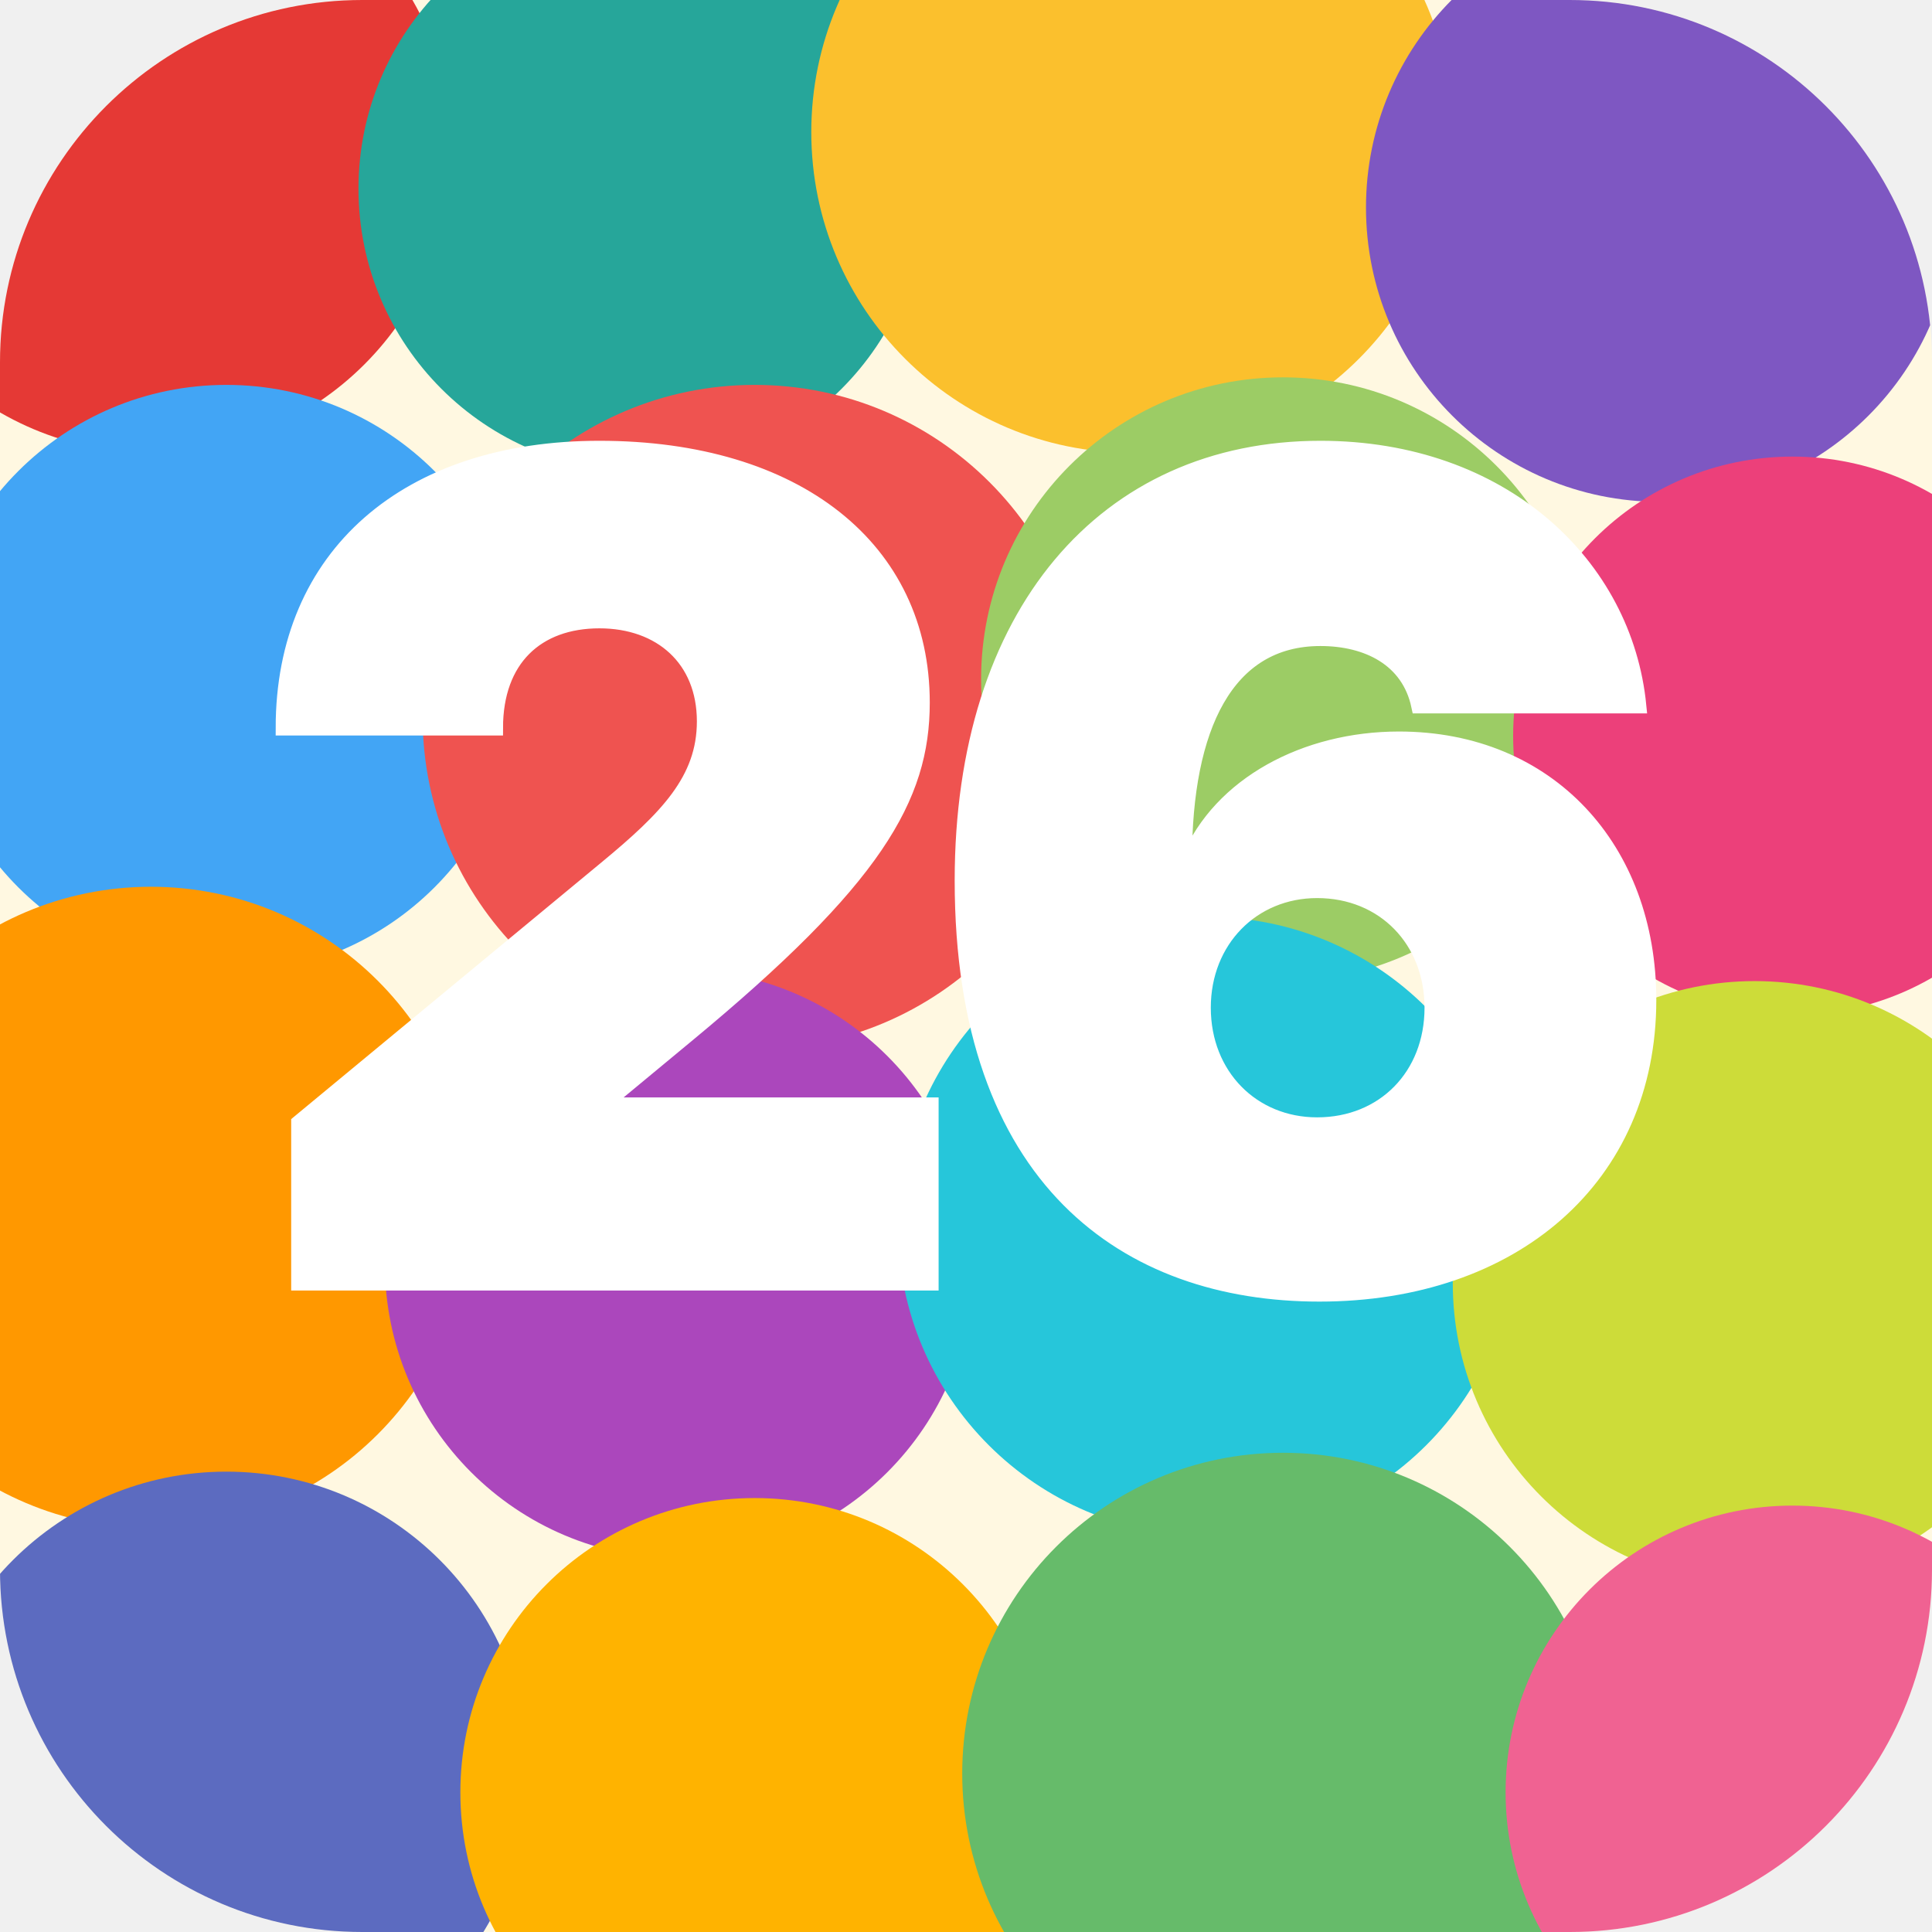
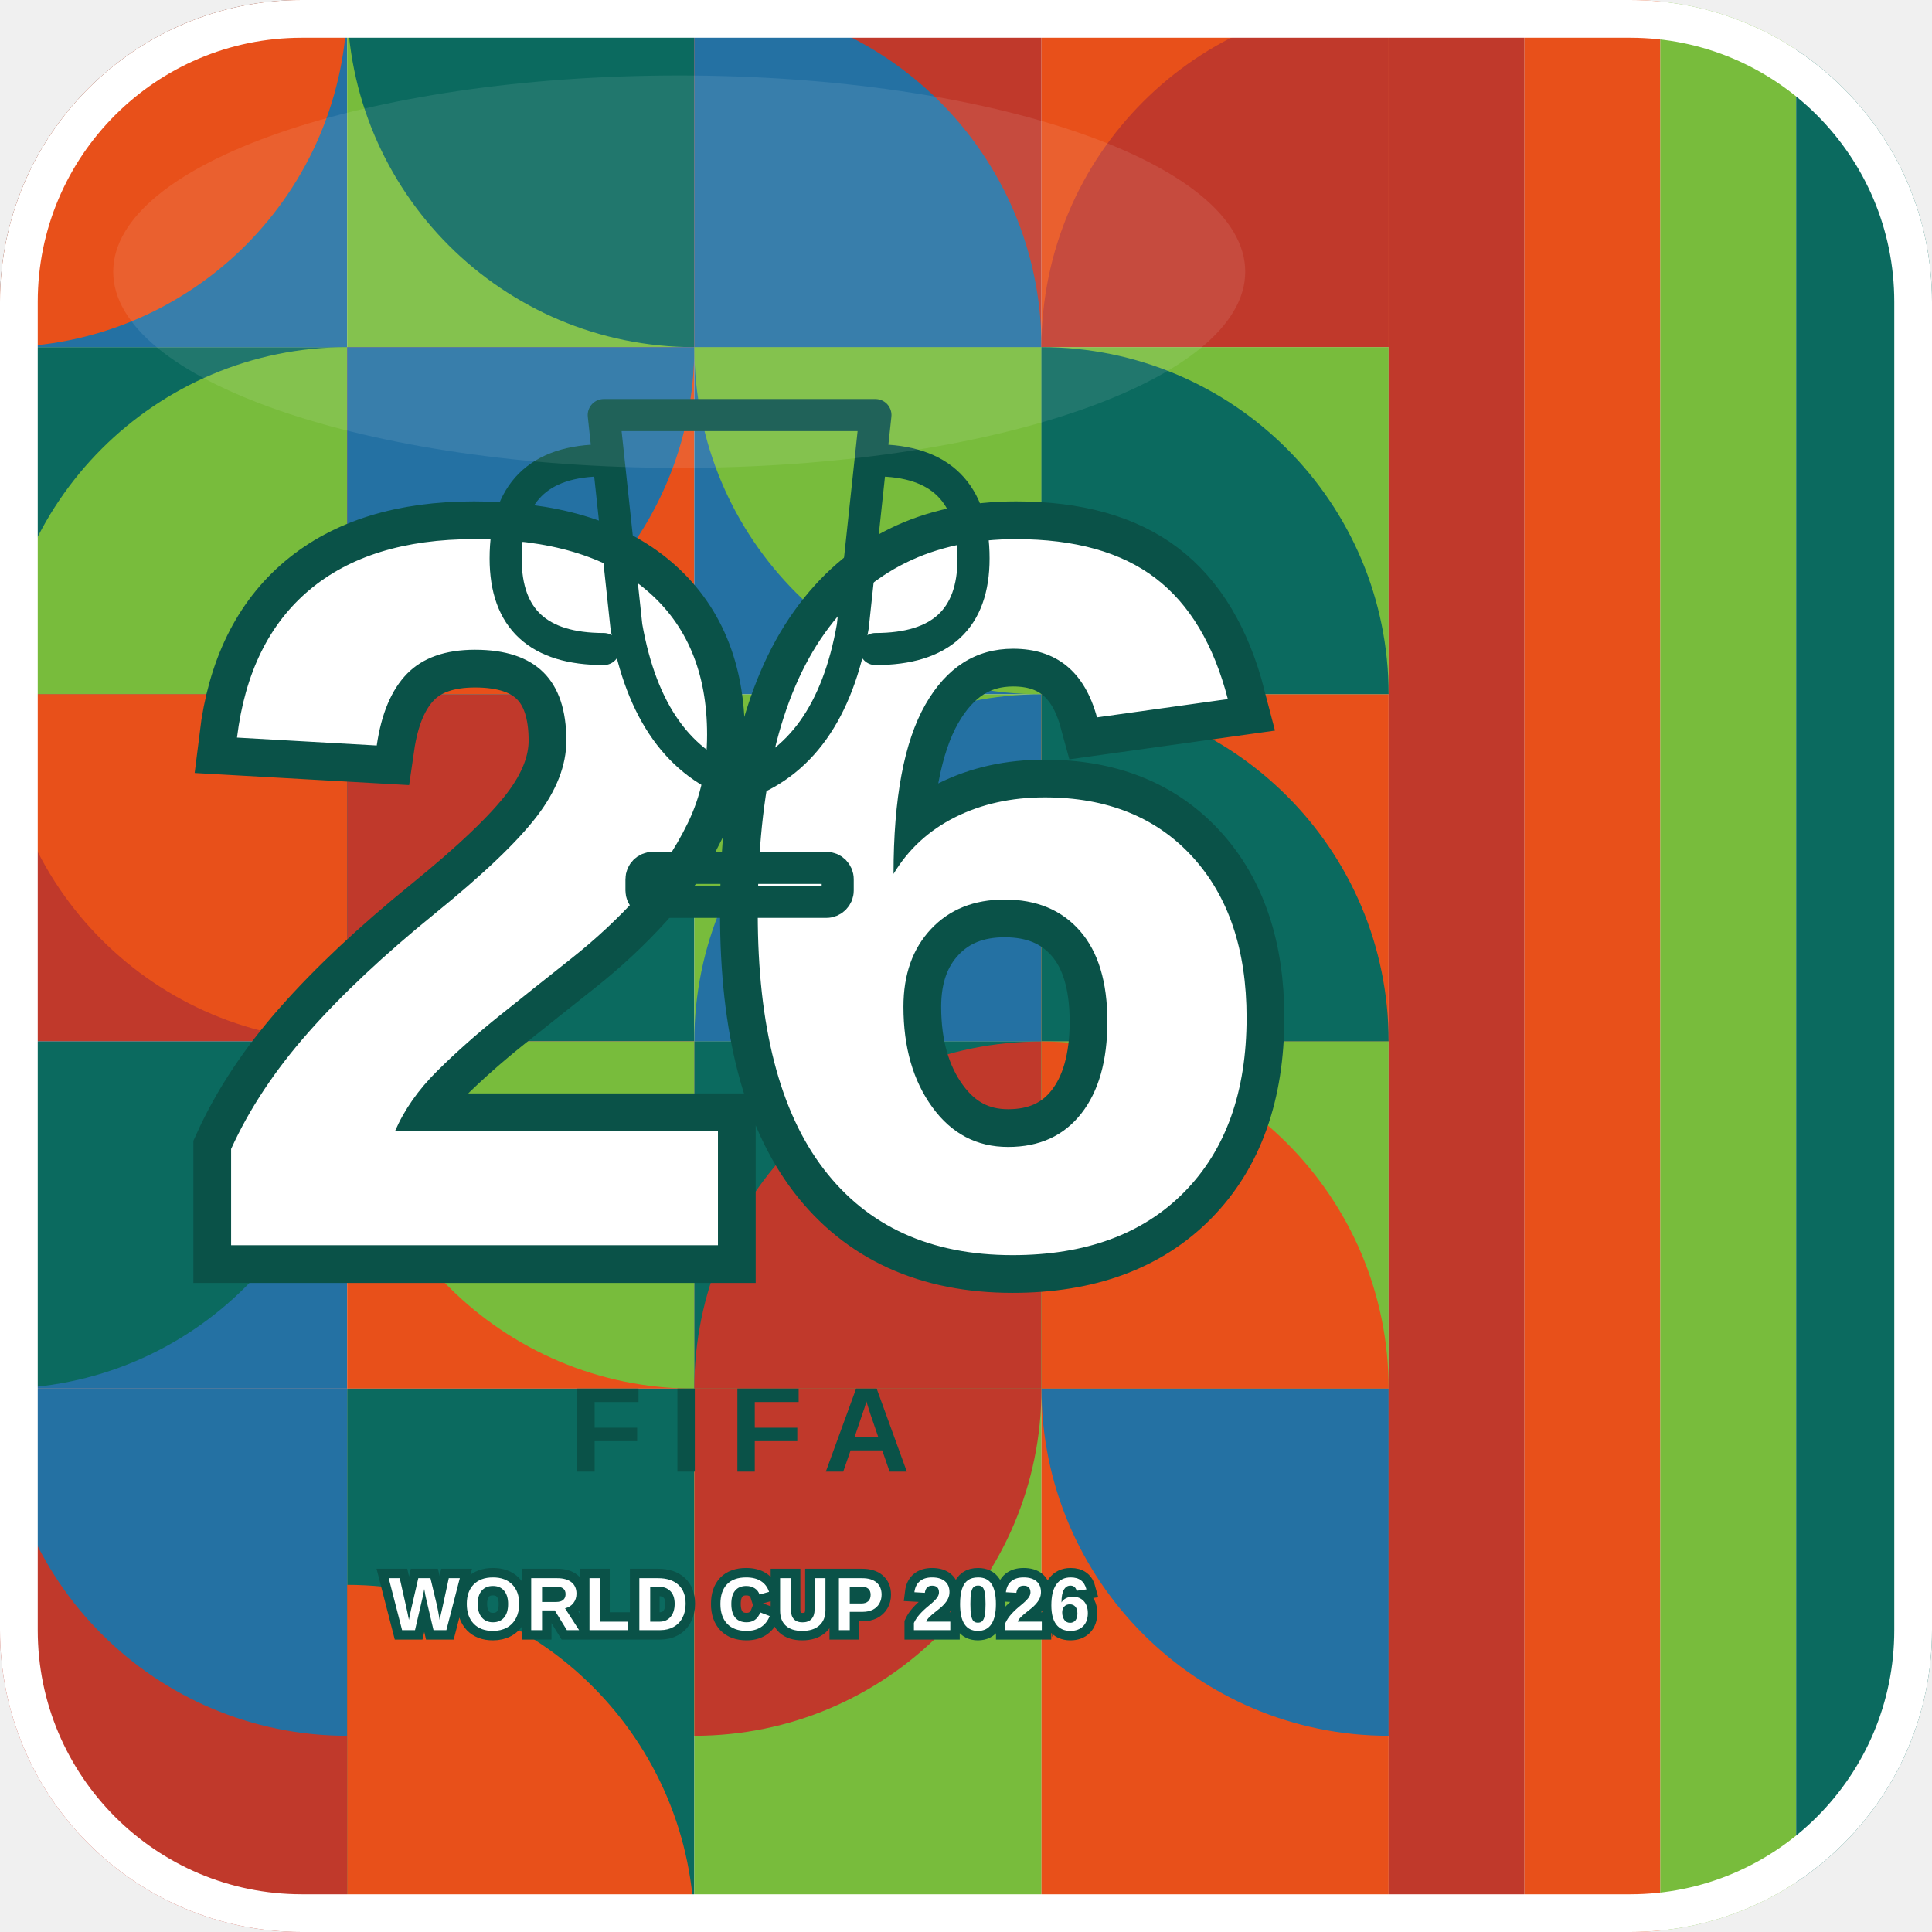
<svg xmlns="http://www.w3.org/2000/svg" viewBox="0 0 512 512">
  <defs>
-     <clipPath id="r">
-       <rect width="512" height="512" rx="96" />
+     <clipPath id="app-round">
+       <rect width="512" height="512" rx="80" />
+     </clipPath>
+     <clipPath id="t00">
+       <rect x="0" y="0" width="92" height="92" />
+     </clipPath>
+     <clipPath id="t10">
+       <rect x="92" y="0" width="92" height="92" />
+     </clipPath>
+     <clipPath id="t20">
+       <rect x="184" y="0" width="92" height="92" />
+     </clipPath>
+     <clipPath id="t30">
+       <rect x="276" y="0" width="92" height="92" />
+     </clipPath>
+     <clipPath id="t01">
+       <rect x="0" y="92" width="92" height="92" />
+     </clipPath>
+     <clipPath id="t11">
+       <rect x="92" y="92" width="92" height="92" />
+     </clipPath>
+     <clipPath id="t21">
+       <rect x="184" y="92" width="92" height="92" />
+     </clipPath>
+     <clipPath id="t31">
+       <rect x="276" y="92" width="92" height="92" />
+     </clipPath>
+     <clipPath id="t02">
+       <rect x="0" y="184" width="92" height="92" />
+     </clipPath>
+     <clipPath id="t12">
+       <rect x="92" y="184" width="92" height="92" />
+     </clipPath>
+     <clipPath id="t22">
+       <rect x="184" y="184" width="92" height="92" />
+     </clipPath>
+     <clipPath id="t32">
+       <rect x="276" y="184" width="92" height="92" />
+     </clipPath>
+     <clipPath id="t03">
+       <rect x="0" y="276" width="92" height="92" />
+     </clipPath>
+     <clipPath id="t13">
+       <rect x="92" y="276" width="92" height="92" />
+     </clipPath>
+     <clipPath id="t23">
+       <rect x="184" y="276" width="92" height="92" />
+     </clipPath>
+     <clipPath id="t33">
+       <rect x="276" y="276" width="92" height="92" />
+     </clipPath>
+     <clipPath id="t04">
+       <rect x="0" y="368" width="92" height="144" />
+     </clipPath>
+     <clipPath id="t14">
+       <rect x="92" y="368" width="92" height="144" />
+     </clipPath>
+     <clipPath id="t24">
+       <rect x="184" y="368" width="92" height="144" />
+     </clipPath>
+     <clipPath id="t34">
+       <rect x="276" y="368" width="92" height="144" />
+     </clipPath>
+     <clipPath id="stripe">
+       <rect x="368" y="0" width="144" height="512" />
    </clipPath>
  </defs>
-   <g clip-path="url(#r)">
-     <rect width="512" height="512" fill="#fff8e1" />
-     <circle cx="40" cy="40" r="80" fill="#e53935" />
-     <circle cx="170" cy="50" r="75" fill="#26a69a" />
-     <circle cx="300" cy="35" r="85" fill="#fbc02d" />
-     <circle cx="440" cy="55" r="78" fill="#7e57c2" />
-     <circle cx="60" cy="180" r="78" fill="#42a5f5" />
-     <circle cx="200" cy="190" r="88" fill="#ef5350" />
-     <circle cx="340" cy="180" r="80" fill="#9ccc65" />
-     <circle cx="475" cy="195" r="74" fill="#ec407a" />
-     <circle cx="40" cy="320" r="85" fill="#ff9800" />
-     <circle cx="180" cy="335" r="78" fill="#ab47bc" />
-     <circle cx="320" cy="325" r="82" fill="#26c6da" />
-     <circle cx="465" cy="340" r="80" fill="#cddc39" />
-     <circle cx="60" cy="470" r="80" fill="#5c6bc0" />
-     <circle cx="200" cy="475" r="78" fill="#ffb300" />
-     <circle cx="340" cy="470" r="85" fill="#66bb6a" />
-     <circle cx="475" cy="475" r="76" fill="#f06292" />
-     <text x="256" y="340" font-family="Inter, Helvetica, Arial, sans-serif" font-weight="900" font-size="300" letter-spacing="-14" text-anchor="middle" fill="#ffffff" stroke="#ffffff" stroke-width="4" paint-order="stroke">26</text>
+   <g clip-path="url(#app-round)">
+     <g clip-path="url(#t00)">
+       <rect x="0" y="0" width="92" height="92" fill="#2471a3" />
+       <circle cx="0" cy="0" r="92" fill="#e8501a" />
+     </g>
+     <g clip-path="url(#t10)">
+       <rect x="92" y="0" width="92" height="92" fill="#78bc3c" />
+       <circle cx="184" cy="0" r="92" fill="#0b6a5f" />
+     </g>
+     <g clip-path="url(#t20)">
+       <rect x="184" y="0" width="92" height="92" fill="#c0392b" />
+       <circle cx="184" cy="92" r="92" fill="#2471a3" />
+     </g>
+     <g clip-path="url(#t30)">
+       <rect x="276" y="0" width="92" height="92" fill="#e8501a" />
+       <circle cx="368" cy="92" r="92" fill="#c0392b" />
+     </g>
+     <g clip-path="url(#t01)">
+       <rect x="0" y="92" width="92" height="92" fill="#0b6a5f" />
+       <circle cx="92" cy="184" r="92" fill="#78bc3c" />
+     </g>
+     <g clip-path="url(#t11)">
+       <rect x="92" y="92" width="92" height="92" fill="#e8501a" />
+       <circle cx="92" cy="92" r="92" fill="#2471a3" />
+     </g>
+     <g clip-path="url(#t21)">
+       <rect x="184" y="92" width="92" height="92" fill="#2471a3" />
+       <circle cx="276" cy="92" r="92" fill="#78bc3c" />
+     </g>
+     <g clip-path="url(#t31)">
+       <rect x="276" y="92" width="92" height="92" fill="#78bc3c" />
+       <circle cx="276" cy="184" r="92" fill="#0b6a5f" />
+     </g>
+     <g clip-path="url(#t02)">
+       <rect x="0" y="184" width="92" height="92" fill="#c0392b" />
+       <circle cx="92" cy="184" r="92" fill="#e8501a" />
+     </g>
+     <g clip-path="url(#t12)">
+       <rect x="92" y="184" width="92" height="92" fill="#0b6a5f" />
+       <circle cx="92" cy="184" r="92" fill="#c0392b" />
+     </g>
+     <g clip-path="url(#t22)">
+       <rect x="184" y="184" width="92" height="92" fill="#78bc3c" />
+       <circle cx="276" cy="276" r="92" fill="#2471a3" />
+     </g>
+     <g clip-path="url(#t32)">
+       <rect x="276" y="184" width="92" height="92" fill="#e8501a" />
+       <circle cx="276" cy="276" r="92" fill="#0b6a5f" />
+     </g>
+     <g clip-path="url(#t03)">
+       <rect x="0" y="276" width="92" height="92" fill="#2471a3" />
+       <circle cx="0" cy="276" r="92" fill="#0b6a5f" />
+     </g>
+     <g clip-path="url(#t13)">
+       <rect x="92" y="276" width="92" height="92" fill="#e8501a" />
+       <circle cx="184" cy="276" r="92" fill="#78bc3c" />
+     </g>
+     <g clip-path="url(#t23)">
+       <rect x="184" y="276" width="92" height="92" fill="#0b6a5f" />
+       <circle cx="276" cy="368" r="92" fill="#c0392b" />
+     </g>
+     <g clip-path="url(#t33)">
+       <rect x="276" y="276" width="92" height="92" fill="#78bc3c" />
+       <circle cx="276" cy="368" r="92" fill="#e8501a" />
+     </g>
+     <g clip-path="url(#t04)">
+       <rect x="0" y="368" width="92" height="144" fill="#c0392b" />
+       <circle cx="92" cy="368" r="92" fill="#2471a3" />
+     </g>
+     <g clip-path="url(#t14)">
+       <rect x="92" y="368" width="92" height="144" fill="#0b6a5f" />
+       <circle cx="92" cy="512" r="92" fill="#e8501a" />
+     </g>
+     <g clip-path="url(#t24)">
+       <rect x="184" y="368" width="92" height="144" fill="#78bc3c" />
+       <circle cx="184" cy="368" r="92" fill="#c0392b" />
+     </g>
+     <g clip-path="url(#t34)">
+       <rect x="276" y="368" width="92" height="144" fill="#e8501a" />
+       <circle cx="368" cy="368" r="92" fill="#2471a3" />
+     </g>
+     <g clip-path="url(#stripe)">
+       <rect x="368" y="0" width="36" height="512" fill="#c0392b" />
+       <rect x="404" y="0" width="36" height="512" fill="#e8501a" />
+       <rect x="440" y="0" width="36" height="512" fill="#78bc3c" />
+       <rect x="476" y="0" width="36" height="512" fill="#0b6a5f" />
+     </g>
+     <rect x="0" y="0" width="512" height="512" rx="80" fill="none" stroke="#ffffff" stroke-width="20" />
+     <text x="196" y="330" font-family="'Arial Black','Impact','Helvetica Neue',Arial,sans-serif" font-weight="900" font-size="268" letter-spacing="-10" text-anchor="middle" stroke="#0a5248" stroke-width="20" paint-order="stroke" fill="#ffffff">26</text>
+     <g transform="translate(196,162)" fill="none" stroke="#0a5248" stroke-width="8.5" stroke-linecap="round" stroke-linejoin="round">
+       <path d="M-36,-52 L36,-52 L30,4 Q24,38 0,46 Q-24,38 -30,4 Z" />
+       <path d="M-36,-40 Q-62,-40 -62,-14 Q-62,10 -36,10" />
+       <path d="M36,-40 Q62,-40 62,-14 Q62,10 36,10" />
+       <line x1="0" y1="46" x2="0" y2="68" />
+       <rect x="-26" y="68" width="52" height="9" rx="3" />
+     </g>
+     <text x="196" y="390" font-family="'Arial Black','Impact','Helvetica Neue',Arial,sans-serif" font-weight="900" font-size="32" letter-spacing="7" text-anchor="middle" fill="#0a5248">FIFA</text>
+     <text x="196" y="432" font-family="'Arial Black','Impact','Helvetica Neue',Arial,sans-serif" font-weight="900" font-size="20" letter-spacing="1" text-anchor="middle" stroke="#0a5248" stroke-width="5" paint-order="stroke" fill="#ffffff">WORLD CUP 2026</text>
+     <ellipse cx="180" cy="72" rx="150" ry="52" fill="#ffffff" opacity="0.09" />
  </g>
</svg>
